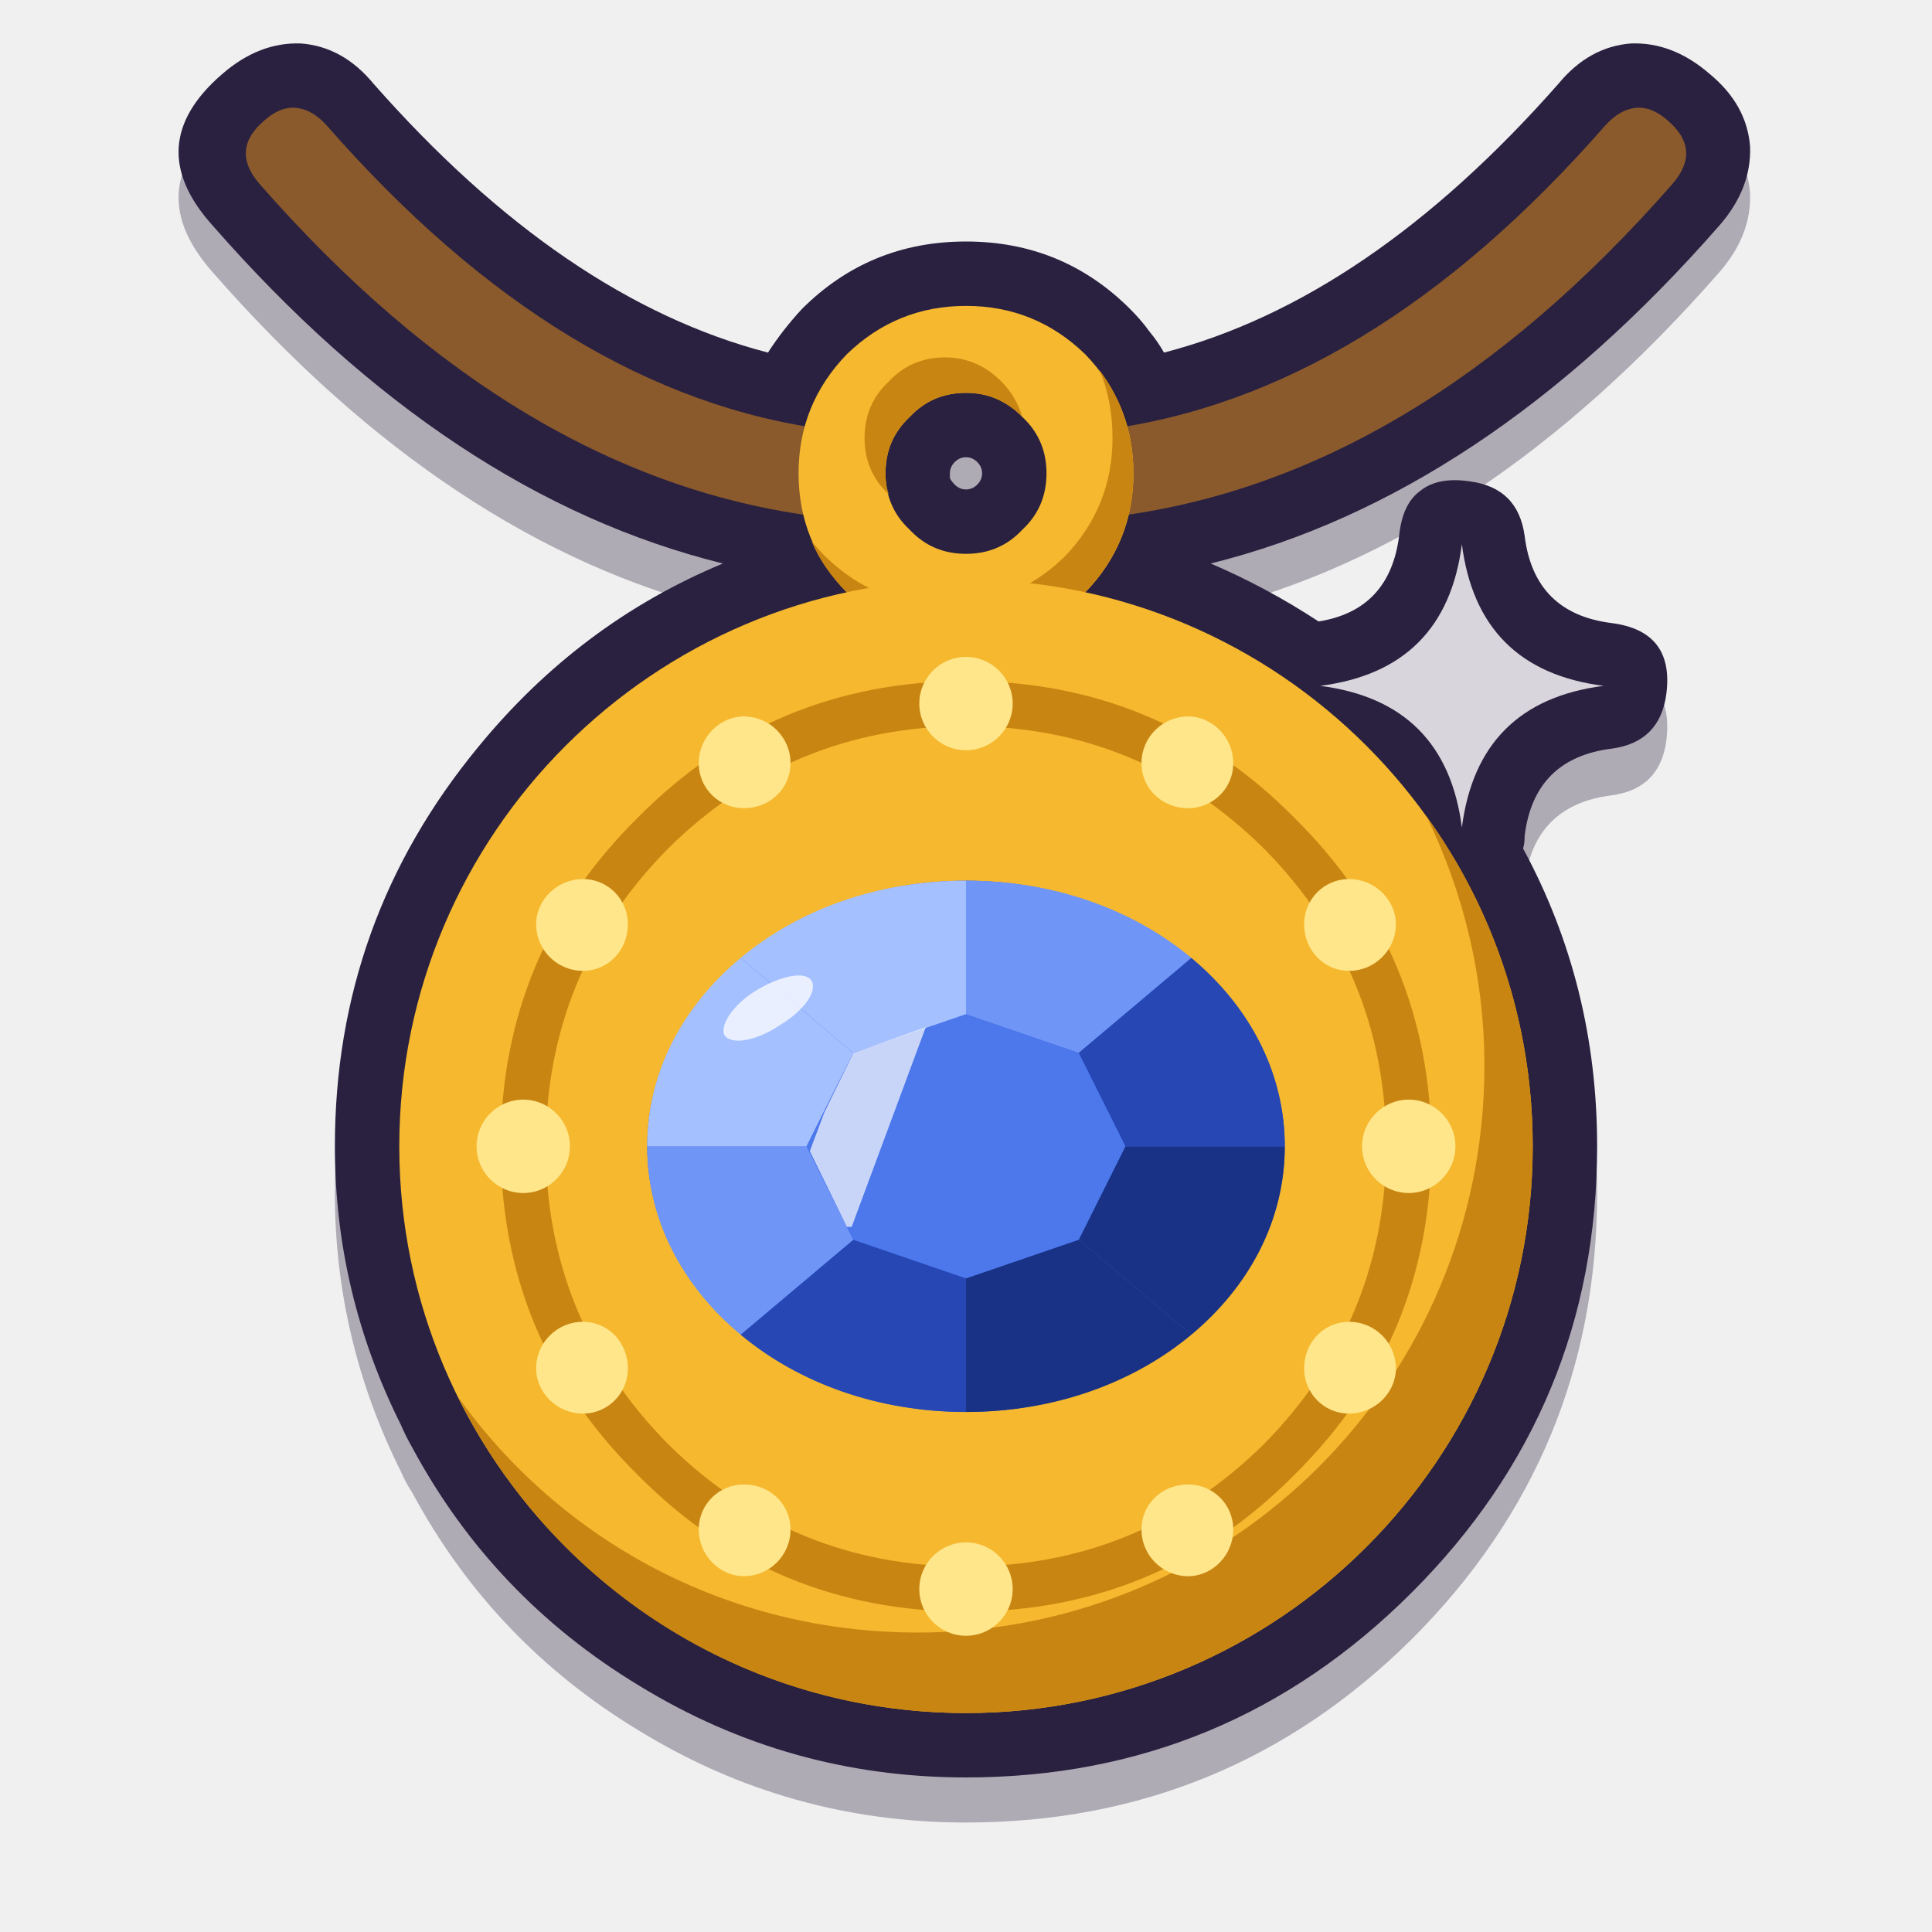
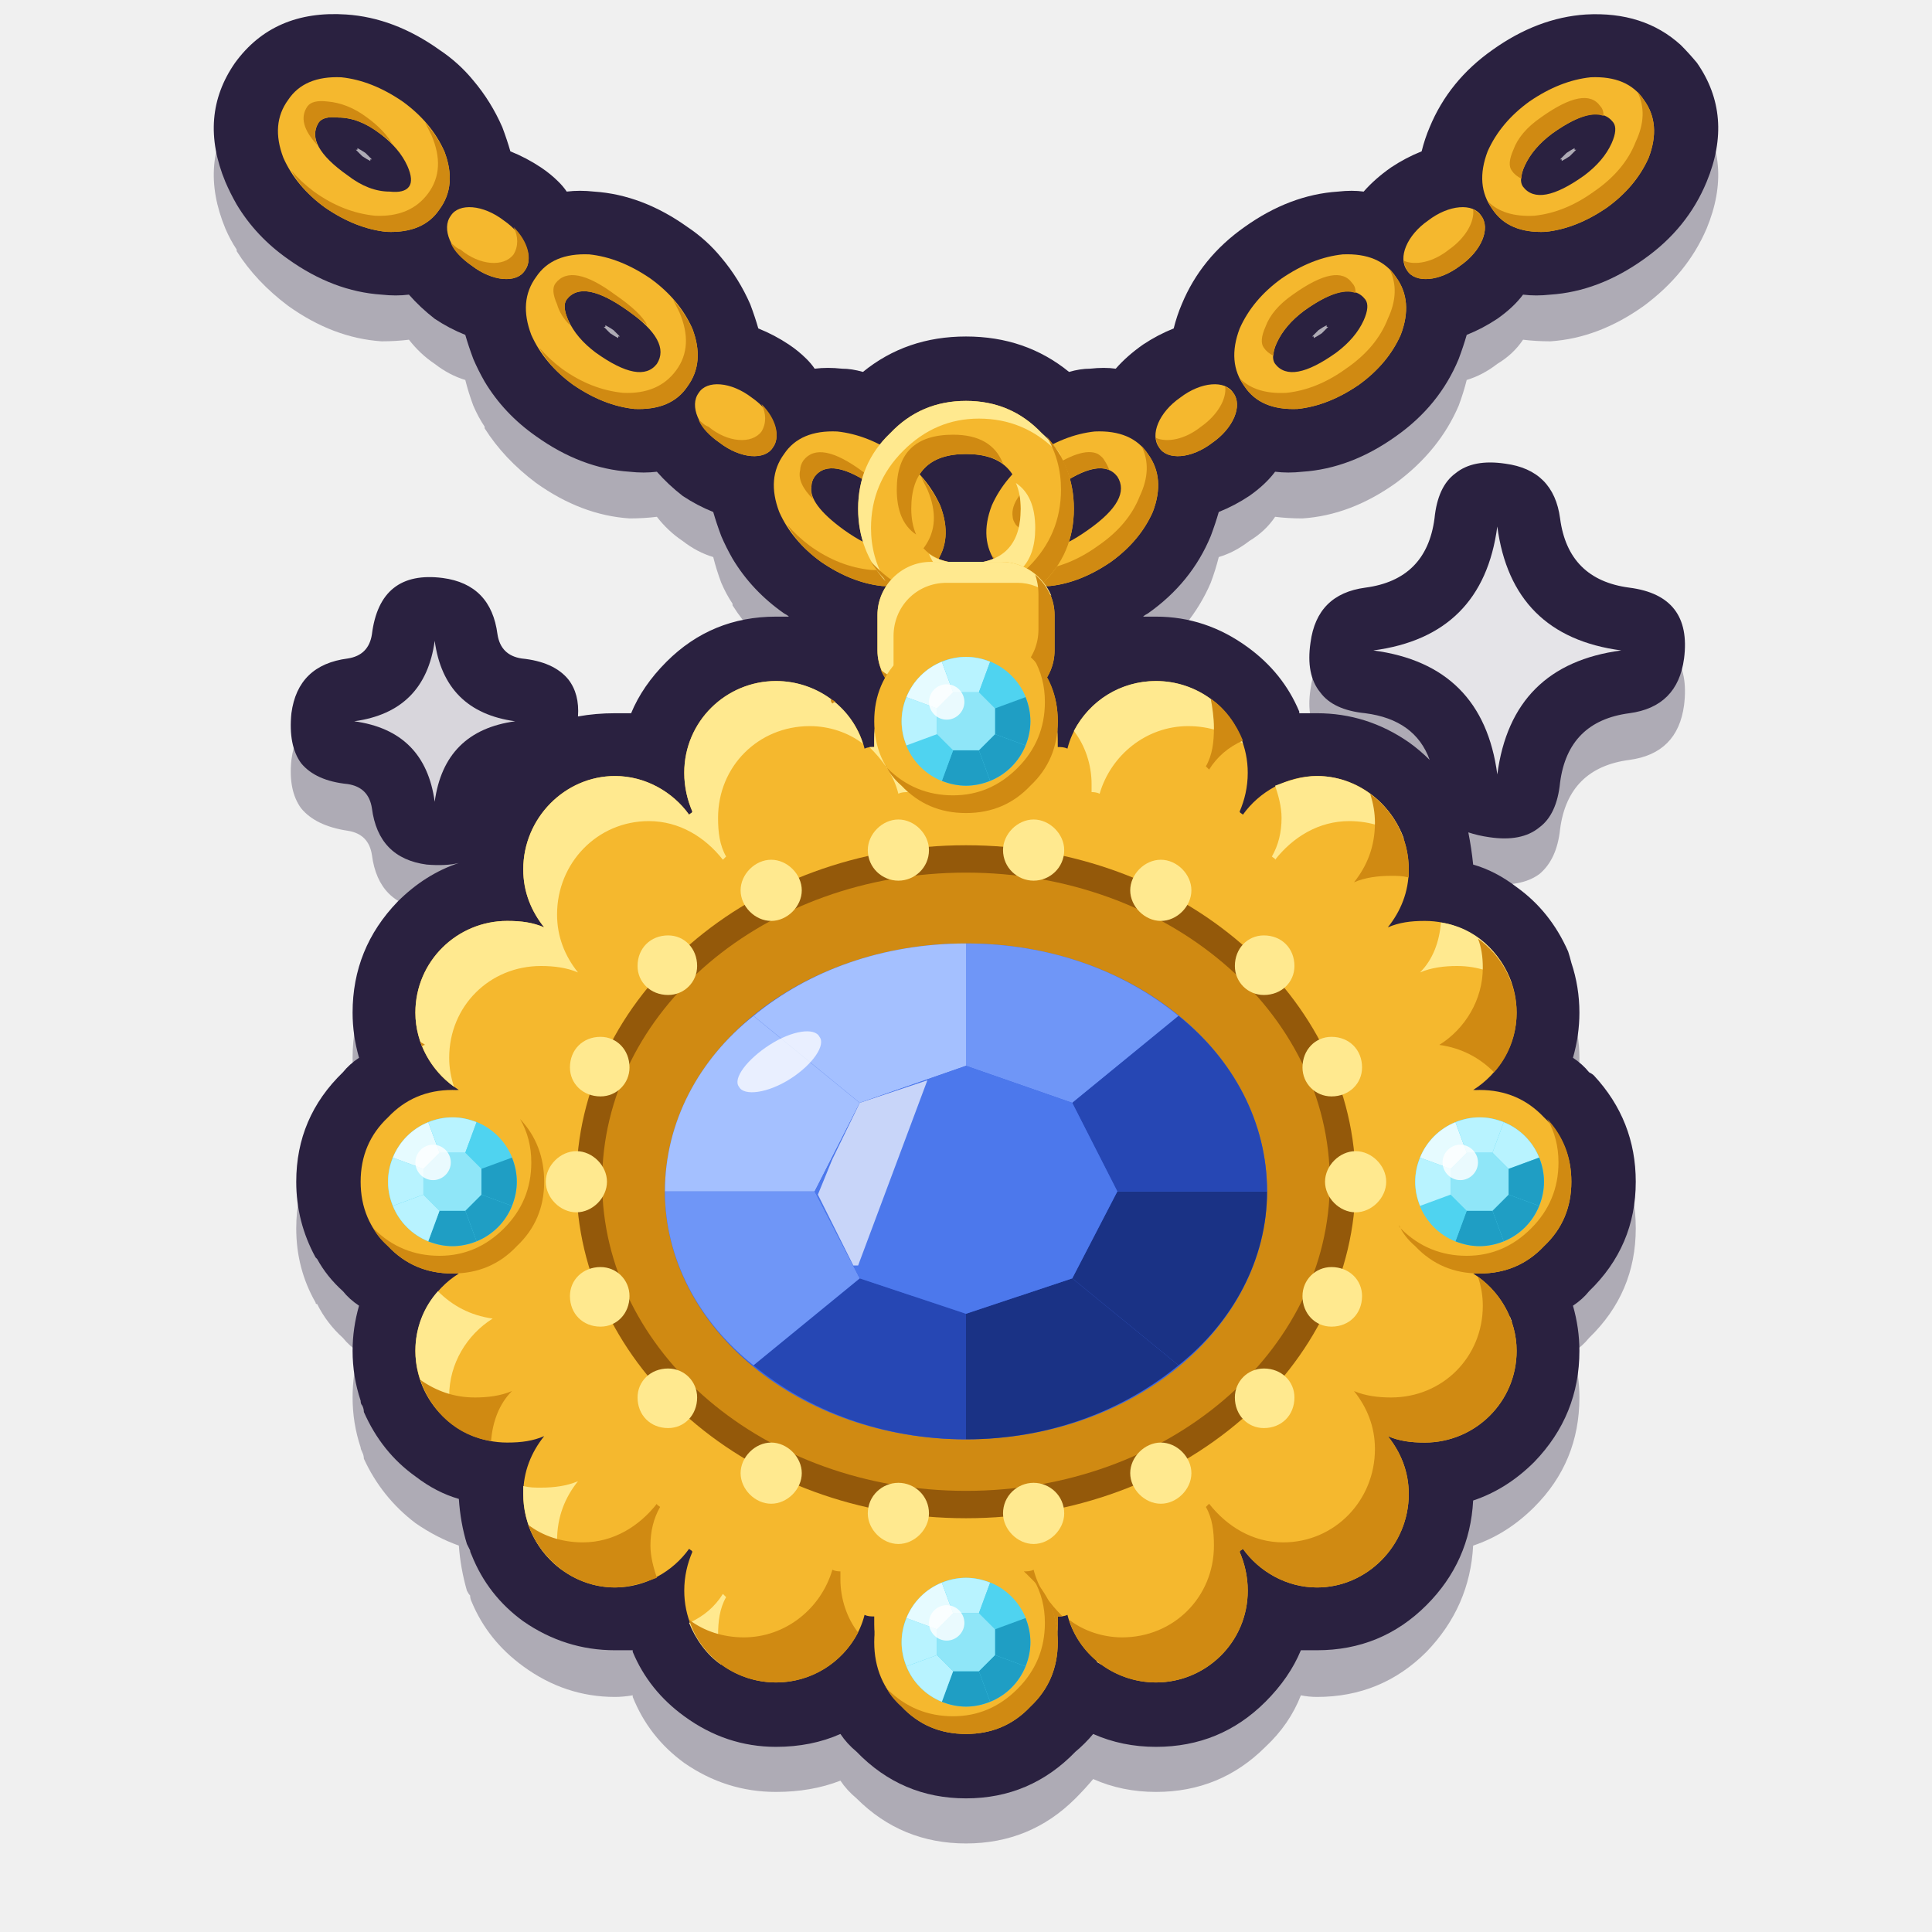
<svg xmlns="http://www.w3.org/2000/svg" viewBox="0 -930 1200 1200">
-   <path fill="#2a2140" fill-opacity="0.333" d="M232 -850Q350 -716 477 -682Q486 -697 498 -709Q540 -752 600 -752Q660 -752 702 -709Q709 -703 714 -696Q719 -689 723 -682Q850 -716 968 -850Q987 -872 1013 -874Q1039 -876 1062 -856Q1085 -836 1087 -810Q1088 -784 1068 -761Q921 -593 752 -551Q787 -537 819 -515Q863 -523 869 -568Q871 -588 882 -597Q893 -605 913 -603Q943 -599 947 -568Q953 -521 1001 -515Q1040 -510 1035 -470Q1031 -440 1001 -436Q953 -430 947 -382Q947 -378 946 -374Q992 -289 992 -189Q992 -27 877 88Q762 202 600 202Q490 202 397 145Q306 90 256 -3Q252 -9 249 -16Q208 -98 208 -189Q208 -329 297 -437Q360 -515 449 -551Q279 -593 132 -761Q87 -812 138 -856Q161 -876 187 -874Q213 -872 232 -850ZM610 -607Q610 -612 607 -614Q607 -614 607 -615Q604 -617 600 -617Q596 -617 593 -614Q590 -612 590 -607Q590 -606 590 -604Q591 -602 593 -600Q596 -598 600 -598Q604 -598 607 -600Q610 -603 610 -607Z" />
-   <path fill="#2a2140" d="M232 -878Q350 -744 477 -711Q486 -725 498 -738Q540 -780 600 -780Q660 -780 702 -738Q709 -731 714 -724Q719 -718 723 -711Q850 -744 968 -878Q987 -901 1013 -903Q1039 -904 1062 -884Q1085 -865 1087 -839Q1088 -813 1068 -790Q921 -622 752 -580Q787 -565 819 -544Q863 -551 869 -597Q871 -617 882 -625Q893 -634 913 -631Q943 -627 947 -597Q953 -549 1001 -543Q1040 -538 1035 -499Q1031 -469 1001 -465Q953 -459 947 -411Q947 -406 946 -403Q992 -318 992 -218Q992 -56 877 59Q762 174 600 174Q490 174 397 117Q306 62 256 -31Q252 -38 249 -45Q208 -127 208 -218Q208 -358 297 -466Q360 -543 449 -580Q279 -622 132 -790Q87 -840 138 -884Q161 -904 187 -903Q213 -901 232 -878ZM610 -636Q610 -640 607 -643Q607 -643 607 -643Q604 -646 600 -646Q596 -646 593 -643Q590 -640 590 -636Q590 -634 590 -633Q591 -631 593 -629Q596 -626 600 -626Q604 -626 607 -629Q610 -632 610 -636Z" />
-   <path fill="#8a5a2c" d="M203 -852Q350 -684 515 -663Q543 -660 539 -633Q538 -619 530 -613Q522 -607 509 -609Q322 -632 161 -816Q143 -837 164 -855Q174 -864 184 -863Q194 -862 203 -852ZM1039 -816Q878 -632 691 -609Q678 -607 670 -613Q662 -619 661 -633Q657 -660 685 -663Q850 -684 997 -852Q1006 -862 1016 -863Q1026 -864 1036 -855Q1057 -837 1039 -816Z" />
-   <path fill="#f5b82e" d="M704 -636Q704 -593 674 -562Q643 -532 600 -532Q557 -532 526 -562Q496 -593 496 -636Q496 -679 526 -710Q557 -740 600 -740Q643 -740 674 -710Q704 -679 704 -636ZM650 -636Q650 -657 635 -671Q621 -686 600 -686Q579 -686 565 -671Q550 -657 550 -636Q550 -615 565 -601Q579 -586 600 -586Q621 -586 635 -601Q650 -615 650 -636Z" />
-   <path fill="#c98512" d="M704 -636Q704 -593 674 -562Q643 -532 600 -532Q557 -532 526 -562Q511 -577 504 -594Q508 -589 513 -584Q544 -554 587 -554Q630 -554 661 -584Q691 -615 691 -658Q691 -681 683 -700Q704 -672 704 -636ZM635 -671Q620 -686 600 -686Q579 -686 565 -671Q550 -657 550 -636Q550 -629 552 -623Q552 -623 552 -623Q537 -637 537 -658Q537 -679 552 -693Q566 -708 587 -708Q607 -708 622 -693Q631 -684 635 -671Z" />
-   <path fill="#f5b82e" d="M952 -218C952 -24 794 134 600 134C406 134 248 -24 248 -218C248 -412 406 -570 600 -570C794 -570 952 -412 952 -218Z" />
-   <path fill="#c98512" d="M952 -218C952 -24 794 134 600 134C461 134 342 54 284 -63C348 27 452 84 570 84C765 84 922 -73 922 -268C922 -323 909 -376 886 -423C928 -365 952 -294 952 -218Z" />
-   <path fill="#c98512" d="M889 -218Q889 -98 804 -14Q720 71 600 71Q480 71 396 -14Q311 -98 311 -218Q311 -338 396 -422Q480 -507 600 -507Q720 -507 804 -422Q889 -338 889 -218ZM861 -218Q861 -326 785 -403Q708 -479 600 -479Q492 -479 415 -403Q339 -326 339 -218Q339 -110 415 -33Q492 43 600 43Q708 43 785 -33Q861 -110 861 -218Z" />
-   <path fill="#ffe68a" d="M904 -218C904 -202 891 -189 875 -189C859 -189 846 -202 846 -218C846 -234 859 -247 875 -247C891 -247 904 -234 904 -218Z" />
-   <path fill="#ffe68a" d="M867 -80C867 -65 854 -52 838 -52C822 -52 810 -65 810 -80C810 -96 822 -109 838 -109C854 -109 867 -96 867 -80Z" />
-   <path fill="#ffe68a" d="M766 20C766 36 753 49 738 49C722 49 709 36 709 20C709 4 722 -8 738 -8C753 -8 766 4 766 20Z" />
-   <path fill="#ffe68a" d="M629 57C629 73 616 86 600 86C584 86 571 73 571 57C571 41 584 28 600 28C616 28 629 41 629 57Z" />
-   <path fill="#ffe68a" d="M491 20C491 36 478 49 462 49C447 49 434 36 434 20C434 4 447 -8 462 -8C478 -8 491 4 491 20Z" />
-   <path fill="#ffe68a" d="M390 -80C390 -65 378 -52 362 -52C346 -52 333 -65 333 -80C333 -96 346 -109 362 -109C378 -109 390 -96 390 -80Z" />
-   <path fill="#ffe68a" d="M354 -218C354 -202 341 -189 325 -189C309 -189 296 -202 296 -218C296 -234 309 -247 325 -247C341 -247 354 -234 354 -218Z" />
-   <path fill="#ffe68a" d="M390 -356C390 -340 378 -327 362 -327C346 -327 333 -340 333 -356C333 -371 346 -384 362 -384C378 -384 390 -371 390 -356Z" />
-   <path fill="#ffe68a" d="M491 -456C491 -440 478 -428 462 -428C447 -428 434 -440 434 -456C434 -472 447 -485 462 -485C478 -485 491 -472 491 -456Z" />
-   <path fill="#ffe68a" d="M629 -493C629 -477 616 -464 600 -464C584 -464 571 -477 571 -493C571 -509 584 -522 600 -522C616 -522 629 -509 629 -493Z" />
-   <path fill="#ffe68a" d="M766 -456C766 -440 753 -428 738 -428C722 -428 709 -440 709 -456C709 -472 722 -485 738 -485C753 -485 766 -472 766 -456Z" />
-   <path fill="#ffe68a" d="M867 -356C867 -340 854 -327 838 -327C822 -327 810 -340 810 -356C810 -371 822 -384 838 -384C854 -384 867 -371 867 -356Z" />
-   <path fill="#3a66e0" d="M798 -218C798 -127 709 -53 600 -53C491 -53 402 -127 402 -218C402 -309 491 -383 600 -383C709 -383 798 -309 798 -218Z" />
-   <path fill="#1a3285" d="M798 -218C798 -172 776 -131 740 -101L670 -160L699 -218Z" />
-   <path fill="#1a3285" d="M670 -160 740 -101C704 -71 655 -53 600 -53V-136Z" />
-   <path fill="#2647b4" d="M600 -136V-53C545 -53 496 -71 460 -101L530 -160Z" />
-   <path fill="#6f96f7" d="M530 -160 460 -101C424 -131 402 -172 402 -218H501Z" />
-   <path fill="#a4c0ff" d="M501 -218H402C402 -264 424 -305 460 -335L530 -276Z" />
-   <path fill="#a4c0ff" d="M530 -276 460 -335C496 -365 545 -383 600 -383V-300Z" />
-   <path fill="#6f96f7" d="M600 -300V-383C655 -383 704 -365 740 -335L670 -276Z" />
-   <path fill="#2647b4" d="M798 -218H699L670 -276L740 -335C776 -305 798 -264 798 -218Z" />
-   <path fill="#4c78ec" d="M699 -218 670 -160 600 -136 530 -160 501 -218 530 -276 600 -300 670 -276Z" />
-   <path fill="#ffffff" fill-opacity="0.690" d="M503 -215 512 -239 530 -276 575 -292 529 -168H526L503 -215Z" />
-   <path fill="#ffffff" fill-opacity="0.753" d="M504 -321C508 -314 499 -302 484 -293C469 -283 454 -281 450 -287C447 -293 455 -306 470 -315C485 -324 500 -327 504 -321Z" />
-   <path fill="#ffffff" fill-opacity="0.816" d="M908 -592Q918 -514 996 -504Q918 -494 908 -416Q898 -494 820 -504Q898 -514 908 -592Z" />
+   <path fill="#2a2140" fill-opacity="0.333" d="M969 -579Q974 -541 1012 -537Q1051 -532 1046 -492Q1042 -462 1012 -458Q974 -453 969 -415Q967 -396 956 -387Q945 -379 925 -381Q918 -382 912 -385Q914 -375 915 -365Q929 -360 942 -351Q963 -335 974 -310Q975 -307 976 -303Q981 -288 981 -273Q981 -258 977 -245Q983 -241 987 -236Q989 -235 990 -233Q1016 -206 1016 -167Q1016 -127 987 -99Q983 -94 977 -90Q981 -76 981 -62Q981 -22 953 6Q936 23 915 30Q913 68 886 96Q858 124 818 124Q813 124 808 123Q801 141 786 155Q758 183 718 183Q697 183 679 175Q674 181 668 187Q640 215 600 215Q560 215 532 187Q526 182 522 176Q504 183 482 183Q451 183 425 165Q403 149 393 124Q393 124 393 123Q387 124 382 124Q351 124 325 105Q303 89 293 65Q292 63 292 61Q291 60 290 58Q286 44 285 30Q271 25 258 16Q237 0 226 -24Q226 -26 225 -28Q224 -30 224 -31Q219 -46 219 -62Q219 -77 223 -90Q217 -94 213 -99Q203 -108 197 -120Q196 -120 196 -121Q184 -142 184 -167Q184 -207 213 -236Q217 -241 223 -245Q219 -258 219 -273Q219 -313 247 -341Q264 -358 285 -365Q285 -365 285 -366Q277 -363 265 -365Q235 -368 231 -399Q229 -412 216 -414Q196 -417 187 -428Q179 -439 181 -458Q185 -489 216 -493Q229 -494 231 -508Q236 -547 275 -542Q305 -538 309 -508Q311 -494 324 -493Q344 -490 353 -479Q360 -470 359 -456Q370 -459 382 -459Q387 -459 392 -458Q399 -476 414 -490Q442 -518 482 -518Q486 -518 490 -518Q489 -519 487 -520Q467 -535 455 -554Q455 -554 455 -555Q451 -561 448 -568Q445 -576 443 -584Q433 -587 424 -594Q415 -600 408 -609Q400 -608 391 -608Q361 -610 333 -630Q313 -645 301 -664Q301 -664 301 -665Q297 -671 294 -678Q291 -686 289 -694Q279 -697 270 -704Q261 -710 254 -719Q246 -718 237 -718Q207 -720 179 -740Q159 -755 147 -774Q147 -774 147 -775Q143 -781 140 -788Q123 -829 146 -862Q170 -895 215 -892Q245 -890 273 -871Q285 -862 294 -852Q305 -839 312 -823Q315 -815 317 -807Q327 -804 336 -797Q342 -793 347 -788Q350 -785 352 -782Q360 -783 369 -782Q399 -780 427 -761Q439 -752 448 -742Q459 -729 466 -713Q469 -705 471 -697Q481 -694 490 -687Q496 -683 501 -678Q504 -675 506 -672Q514 -673 523 -672Q529 -672 536 -671Q563 -692 600 -692Q637 -692 664 -671Q671 -672 677 -672Q686 -673 693 -672Q700 -680 710 -687Q719 -694 729 -698Q731 -705 734 -713Q746 -741 773 -761Q801 -780 831 -782Q840 -783 847 -782Q854 -790 864 -797Q873 -804 883 -808Q885 -815 888 -823Q900 -851 927 -871Q955 -890 985 -892Q1021 -895 1044 -873Q1049 -868 1054 -862Q1077 -829 1060 -788Q1048 -760 1021 -740Q993 -720 963 -718Q954 -718 946 -719Q940 -710 930 -704Q921 -697 911 -694Q909 -686 906 -678Q894 -650 867 -630Q839 -610 809 -608Q800 -608 792 -609Q786 -600 776 -594Q767 -587 757 -584Q755 -576 752 -568Q740 -540 713 -520Q711 -519 710 -518Q714 -518 718 -518Q749 -518 775 -500Q797 -484 807 -459Q807 -459 807 -458Q813 -459 818 -459Q849 -459 875 -440Q882 -435 888 -429Q879 -454 848 -458Q828 -461 820 -472Q811 -483 814 -502Q818 -533 848 -537Q886 -541 891 -579Q893 -599 904 -608Q915 -616 935 -614Q965 -610 969 -579ZM222 -809Q221 -808 221 -808Q223 -806 225 -805Q228 -803 230 -802Q230 -802 230 -802Q231 -803 231 -803Q229 -805 227 -806Q224 -808 222 -809Q222 -809 222 -809ZM376 -699Q375 -698 375 -698Q377 -696 379 -695Q382 -693 384 -692Q384 -692 384 -692Q385 -693 385 -693Q383 -695 381 -696Q378 -698 376 -699Q376 -699 376 -699ZM978 -809Q978 -809 978 -809Q976 -808 973 -806Q971 -805 969 -803Q969 -803 970 -802Q970 -802 970 -802Q972 -803 975 -805Q977 -806 979 -808Q979 -808 978 -809ZM824 -699Q824 -699 824 -699Q822 -698 819 -696Q817 -695 815 -693Q815 -693 816 -692Q816 -692 816 -692Q818 -693 821 -695Q823 -696 825 -698Q825 -698 824 -699ZM730 -658 730 -658Q730 -658 730 -658Q730 -658 730 -658ZM884 -768 884 -768Q884 -768 884 -768Q884 -768 884 -768Z" />
+   <path fill="#2a2140" d="M969 -608Q974 -570 1012 -565Q1051 -560 1046 -521Q1042 -491 1012 -487Q974 -482 969 -444Q967 -424 956 -416Q945 -407 925 -410Q918 -411 912 -413Q914 -403 915 -393Q929 -389 942 -379Q963 -364 974 -339Q975 -336 976 -332Q981 -317 981 -301Q981 -287 977 -273Q983 -269 987 -264Q989 -263 990 -262Q1016 -234 1016 -196Q1016 -156 987 -128Q983 -123 977 -119Q981 -105 981 -91Q981 -51 953 -22Q936 -5 915 2Q913 40 886 67Q858 95 818 95Q813 95 808 95Q801 112 786 127Q758 155 718 155Q697 155 679 147Q674 153 668 158Q640 187 600 187Q560 187 532 158Q526 153 522 147Q504 155 482 155Q451 155 425 136Q403 120 393 96Q393 95 393 95Q387 95 382 95Q351 95 325 77Q303 61 293 36Q292 34 292 33Q291 31 290 29Q286 16 285 1Q271 -3 258 -13Q237 -28 226 -53Q226 -55 225 -57Q224 -58 224 -60Q219 -75 219 -91Q219 -105 223 -119Q217 -123 213 -128Q203 -137 197 -148Q196 -149 196 -149Q184 -171 184 -196Q184 -236 213 -264Q217 -269 223 -273Q219 -287 219 -301Q219 -341 247 -370Q264 -387 285 -394Q285 -394 285 -394Q277 -392 265 -393Q235 -397 231 -428Q229 -441 216 -443Q196 -445 187 -456Q179 -467 181 -487Q185 -517 216 -521Q229 -523 231 -536Q236 -576 275 -571Q305 -567 309 -536Q311 -523 324 -521Q344 -519 353 -508Q360 -499 359 -485Q370 -487 382 -487Q387 -487 392 -487Q399 -504 414 -519Q442 -547 482 -547Q486 -547 490 -547Q489 -548 487 -549Q467 -563 455 -583Q455 -583 455 -583Q451 -590 448 -597Q445 -605 443 -612Q433 -616 424 -622Q415 -629 408 -637Q400 -636 391 -637Q361 -639 333 -659Q313 -673 301 -693Q301 -693 301 -693Q297 -700 294 -707Q291 -715 289 -722Q279 -726 270 -732Q261 -739 254 -747Q246 -746 237 -747Q207 -749 179 -769Q159 -783 147 -803Q147 -803 147 -803Q143 -810 140 -817Q123 -858 146 -891Q170 -924 215 -921Q245 -919 273 -899Q285 -891 294 -880Q305 -867 312 -851Q315 -843 317 -836Q327 -832 336 -826Q342 -822 347 -817Q350 -814 352 -811Q360 -812 369 -811Q399 -809 427 -789Q439 -781 448 -770Q459 -757 466 -741Q469 -733 471 -726Q481 -722 490 -716Q496 -712 501 -707Q504 -704 506 -701Q514 -702 523 -701Q529 -701 536 -699Q563 -721 600 -721Q637 -721 664 -699Q671 -701 677 -701Q686 -702 693 -701Q700 -709 710 -716Q719 -722 729 -726Q731 -734 734 -741Q746 -770 773 -789Q801 -809 831 -811Q840 -812 847 -811Q854 -819 864 -826Q873 -832 883 -836Q885 -844 888 -851Q900 -880 927 -899Q955 -919 985 -921Q1021 -923 1044 -902Q1049 -897 1054 -891Q1077 -858 1060 -817Q1048 -788 1021 -769Q993 -749 963 -747Q954 -746 946 -747Q940 -739 930 -732Q921 -726 911 -722Q909 -715 906 -707Q894 -678 867 -659Q839 -639 809 -637Q800 -636 792 -637Q786 -629 776 -622Q767 -616 757 -612Q755 -605 752 -597Q740 -568 713 -549Q711 -548 710 -547Q714 -547 718 -547Q749 -547 775 -528Q797 -512 807 -488Q807 -487 807 -487Q813 -487 818 -487Q849 -487 875 -469Q882 -464 888 -458Q879 -483 848 -487Q828 -489 820 -500Q811 -511 814 -531Q818 -561 848 -565Q886 -570 891 -608Q893 -628 904 -636Q915 -645 935 -642Q965 -638 969 -608ZM222 -837Q221 -837 221 -837Q223 -835 225 -833Q228 -831 230 -830Q230 -830 230 -831Q231 -831 231 -831Q229 -833 227 -835Q224 -837 222 -838Q222 -838 222 -837ZM376 -727Q375 -727 375 -727Q377 -725 379 -723Q382 -721 384 -720Q384 -720 384 -721Q385 -721 385 -721Q383 -723 381 -725Q378 -727 376 -728Q376 -728 376 -727ZM978 -837Q978 -838 978 -838Q976 -837 973 -835Q971 -833 969 -831Q969 -831 970 -831Q970 -830 970 -830Q972 -831 975 -833Q977 -835 979 -837Q979 -837 978 -837ZM824 -727Q824 -728 824 -728Q822 -727 819 -725Q817 -723 815 -721Q815 -721 816 -721Q816 -720 816 -720Q818 -721 821 -723Q823 -725 825 -727Q825 -727 824 -727ZM730 -687 730 -687Q730 -687 730 -687Q730 -687 730 -687ZM884 -797 884 -797Q884 -797 884 -797Q884 -797 884 -797Z" />
+   <path fill="#f5b82e" d="M273 -800Q263 -785 240 -786Q221 -788 202 -801Q184 -814 176 -832Q168 -853 179 -868Q189 -883 212 -882Q231 -880 250 -867Q268 -854 276 -836Q284 -815 273 -800ZM254 -814Q257 -818 253 -827Q248 -838 236 -847Q223 -857 210 -857Q201 -858 198 -854Q189 -840 216 -821Q229 -811 242 -811Q251 -810 254 -814Z" />
+   <path fill="#d08a12" d="M273 -800Q263 -785 240 -786Q221 -788 202 -801Q188 -811 181 -824Q187 -817 195 -811Q213 -798 233 -796Q255 -795 266 -810Q277 -825 268 -846Q266 -850 264 -854Q271 -846 276 -836Q284 -815 273 -800ZM244 -840Q241 -844 236 -847Q223 -857 210 -857Q201 -858 198 -854Q194 -848 197 -840Q184 -854 191 -864Q194 -868 203 -867Q216 -866 228 -857Q239 -849 244 -840Z" />
+   <path fill="#f5b82e" d="M326 -762C321 -754 306 -755 293 -765C280 -774 274 -788 280 -796C285 -804 300 -803 313 -793C326 -784 332 -770 326 -762Z" />
+   <path fill="#d08a12" d="M326 -762C321 -754 306 -755 293 -765C287 -769 282 -774 280 -779C282 -778 283 -776 286 -775C298 -765 313 -764 319 -772C322 -777 322 -783 319 -789C328 -780 331 -769 326 -762Z" />
+   <path fill="#f5b82e" d="M427 -690Q417 -675 394 -676Q375 -678 356 -691Q338 -704 330 -722Q322 -743 333 -758Q343 -773 366 -772Q385 -770 404 -757Q422 -744 430 -726Q438 -705 427 -690ZM408 -704Q417 -718 390 -737Q362 -757 352 -744Q349 -740 353 -731Q358 -720 370 -711Q398 -691 408 -704Z" />
+   <path fill="#d08a12" d="M427 -690Q417 -675 394 -676Q375 -678 356 -691Q342 -701 335 -714Q341 -707 349 -701Q367 -688 387 -686Q409 -685 420 -700Q431 -715 422 -736Q420 -740 418 -744Q425 -736 430 -726Q438 -705 427 -690ZM402 -728Q397 -732 390 -737Q362 -757 352 -744Q349 -740 353 -731Q353 -730 354 -728Q348 -734 346 -741Q342 -750 345 -754Q355 -767 382 -747Q398 -736 402 -728Z" />
+   <path fill="#f5b82e" d="M480 -652C475 -644 460 -645 447 -655C434 -664 428 -678 434 -686C439 -694 454 -693 467 -683C480 -674 486 -660 480 -652Z" />
+   <path fill="#d08a12" d="M480 -652C475 -644 460 -645 447 -655C441 -659 436 -664 434 -669C436 -668 437 -666 440 -665C452 -655 467 -654 473 -662C476 -667 476 -673 473 -679C482 -670 485 -659 480 -652Z" />
+   <path fill="#f5b82e" d="M581 -580Q571 -565 548 -566Q529 -568 510 -581Q492 -594 484 -612Q476 -633 487 -648Q497 -663 520 -662Q539 -660 558 -647Q576 -634 584 -616Q592 -595 581 -580ZM562 -594Q564 -597 564 -600Q566 -611 544 -627Q516 -647 506 -634Q504 -631 504 -628Q502 -617 524 -601Q552 -581 562 -594Z" />
+   <path fill="#d08a12" d="M581 -580Q571 -565 548 -566Q529 -568 510 -581Q496 -591 489 -604Q495 -597 503 -591Q521 -578 541 -576Q563 -575 574 -590Q585 -605 576 -626Q574 -630 572 -634Q579 -626 584 -616Q592 -595 581 -580ZM556 -618Q551 -622 544 -627Q516 -647 506 -634Q504 -631 504 -628Q503 -625 505 -620Q495 -630 497 -638Q497 -641 499 -644Q509 -657 536 -637Q552 -626 556 -618Z" />
+   <path fill="#f5b82e" d="M927 -800Q916 -815 924 -836Q932 -854 950 -867Q969 -880 988 -882Q1011 -883 1021 -868Q1032 -853 1024 -832Q1016 -814 998 -801Q979 -788 960 -786Q937 -785 927 -800ZM946 -814Q956 -801 984 -821Q996 -830 1001 -841Q1005 -850 1002 -854Q992 -867 964 -847Q952 -838 947 -827Q943 -818 946 -814Z" />
+   <path fill="#d08a12" d="M927 -800Q925 -803 924 -805Q934 -795 953 -796Q972 -798 990 -811Q1009 -824 1016 -842Q1024 -859 1017 -873Q1019 -871 1021 -868Q1032 -853 1024 -832Q1016 -814 998 -801Q979 -788 960 -786Q937 -785 927 -800ZM939 -824Q936 -828 940 -837Q944 -848 957 -857Q985 -877 994 -864Q996 -862 996 -858Q985 -862 964 -847Q952 -838 947 -827Q945 -823 945 -819Q941 -821 939 -824Z" />
+   <path fill="#f5b82e" d="M874 -762C868 -770 874 -784 887 -793C900 -803 915 -804 920 -796C926 -788 920 -774 907 -765C894 -755 879 -754 874 -762Z" />
+   <path fill="#d08a12" d="M874 -762C873 -764 872 -766 872 -768C879 -765 890 -767 900 -775C910 -782 916 -792 915 -800C917 -799 919 -797 920 -796C926 -788 920 -774 907 -765C894 -755 879 -754 874 -762Z" />
+   <path fill="#f5b82e" d="M773 -690Q762 -705 770 -726Q778 -744 796 -757Q815 -770 834 -772Q857 -773 867 -758Q878 -743 870 -722Q862 -704 844 -691Q825 -678 806 -676Q783 -675 773 -690ZM792 -704Q802 -691 830 -711Q842 -720 847 -731Q851 -740 848 -744Q838 -757 810 -737Q798 -728 793 -717Q789 -708 792 -704Z" />
+   <path fill="#d08a12" d="M773 -690Q771 -693 770 -695Q780 -685 799 -686Q818 -688 836 -701Q855 -714 862 -732Q870 -749 863 -763Q865 -761 867 -758Q878 -743 870 -722Q862 -704 844 -691Q825 -678 806 -676Q783 -675 773 -690ZM785 -714Q782 -718 786 -727Q790 -738 803 -747Q831 -767 840 -754Q842 -752 842 -748Q831 -752 810 -737Q798 -728 793 -717Q791 -713 791 -709Q787 -711 785 -714Z" />
+   <path fill="#f5b82e" d="M720 -652C714 -660 720 -674 733 -683C746 -693 761 -694 766 -686C772 -678 766 -664 753 -655C740 -645 725 -644 720 -652Z" />
+   <path fill="#d08a12" d="M720 -652C719 -654 718 -656 718 -658C725 -655 736 -657 746 -665C756 -672 762 -682 761 -690C763 -689 765 -687 766 -686C772 -678 766 -664 753 -655C740 -645 725 -644 720 -652Z" />
+   <path fill="#f5b82e" d="M619 -580Q608 -595 616 -616Q624 -634 642 -647Q661 -660 680 -662Q703 -663 713 -648Q724 -633 716 -612Q708 -594 690 -581Q671 -568 652 -566Q629 -565 619 -580ZM638 -594Q648 -581 676 -601Q703 -620 694 -634Q684 -647 656 -627Q629 -608 638 -594Z" />
+   <path fill="#d08a12" d="M619 -580Q617 -583 616 -585Q626 -575 645 -576Q664 -578 682 -591Q701 -604 708 -622Q716 -639 709 -653Q711 -651 713 -648Q724 -633 716 -612Q708 -594 690 -581Q671 -568 652 -566Q629 -565 619 -580ZM631 -604Q629 -607 629 -609Q627 -621 649 -637Q672 -653 682 -648Q685 -646 686 -644Q688 -641 689 -638Q689 -638 689 -638Q678 -643 656 -627Q634 -612 636 -600Q636 -600 635 -600Q633 -602 631 -604Z" />
+   <path fill="#f5b82e" d="M667 -614Q667 -586 647 -567Q628 -547 600 -547Q572 -547 553 -567Q533 -586 533 -614Q533 -642 553 -661Q572 -681 600 -681Q628 -681 647 -661Q667 -642 667 -614ZM634 -614Q634 -648 600 -648Q566 -648 566 -614Q566 -580 600 -580Q634 -580 634 -614Z" />
+   <path fill="#ffe98f" d="M659 -647Q657 -649 656 -650Q636 -670 608 -670Q581 -670 561 -650Q541 -630 541 -602Q541 -584 550 -569Q533 -588 533 -614Q533 -642 553 -661Q572 -681 600 -681Q628 -681 647 -661Q654 -655 659 -647ZM634 -614Q634 -623 631 -630Q643 -622 643 -602Q643 -568 608 -568Q584 -568 577 -586Q585 -580 600 -580Q634 -580 634 -614Z" />
+   <path fill="#d08a12" d="M667 -614Q667 -586 647 -567Q628 -547 600 -547Q572 -547 553 -567Q546 -573 541 -581Q543 -579 544 -578Q564 -558 592 -558Q619 -558 639 -578Q659 -598 659 -626Q659 -644 650 -659Q667 -640 667 -614ZM623 -642Q615 -648 600 -648Q566 -648 566 -614Q566 -605 569 -598Q557 -606 557 -626Q557 -660 592 -660Q616 -660 623 -642Z" />
+   <path fill="#f5b82e" d="M578 -581H622C640 -581 655 -566 655 -548V-526C655 -508 640 -493 622 -493H578C560 -493 545 -508 545 -526V-548C545 -566 560 -581 578 -581Z" />
+   <path fill="#ffe98f" d="M578 -581H622C636 -581 648 -572 653 -560C647 -565 640 -568 632 -568H588C569 -568 555 -553 555 -535V-513C555 -508 556 -504 557 -501C550 -507 545 -516 545 -526V-548C545 -566 560 -581 578 -581Z" />
+   <path fill="#d08a12" d="M547 -514C553 -509 560 -506 568 -506H612C631 -506 645 -521 645 -539V-561C645 -566 644 -570 643 -573C650 -567 655 -558 655 -548V-526C655 -508 640 -493 622 -493H578C564 -493 552 -502 547 -514Z" />
+   <path fill="#f5b82e" d="M965 -196C965 -167 943 -143 915 -139C931 -129 942 -111 942 -91C942 -59 916 -34 885 -34C876 -34 869 -35 862 -38C870 -28 875 -16 875 -2C875 30 849 56 818 56C799 56 782 46 772 32C771 33 770 33 770 34C773 41 775 49 775 58C775 90 749 115 718 115C692 115 669 97 663 73C661 74 659 74 657 74C657 76 657 77 657 79C657 111 632 136 600 136C568 136 543 111 543 79C543 77 543 76 543 74C541 74 539 74 537 73C531 97 508 115 482 115C451 115 425 90 425 58C425 49 427 41 430 34C430 33 429 33 428 32C418 46 401 56 382 56C351 56 325 30 325 -2C325 -16 330 -28 338 -38C331 -35 324 -34 315 -34C284 -34 258 -59 258 -91C258 -111 269 -129 285 -139C257 -143 235 -167 235 -196C235 -225 257 -249 285 -253C269 -263 258 -281 258 -301C258 -333 284 -358 315 -358C324 -358 331 -357 338 -354C330 -364 325 -376 325 -390C325 -422 351 -448 382 -448C401 -448 418 -438 428 -424C429 -425 430 -425 430 -426C427 -433 425 -441 425 -450C425 -482 451 -507 482 -507C508 -507 531 -489 537 -465C539 -466 541 -466 543 -466C543 -468 543 -469 543 -471C543 -503 568 -528 600 -528C632 -528 657 -503 657 -471C657 -469 657 -468 657 -466C659 -466 661 -466 663 -465C669 -489 692 -507 718 -507C749 -507 775 -482 775 -450C775 -441 773 -433 770 -426C770 -425 771 -425 772 -424C782 -438 799 -448 818 -448C849 -448 875 -422 875 -390C875 -376 870 -364 862 -354C869 -357 876 -358 885 -358C916 -358 942 -333 942 -301C942 -281 931 -263 915 -253C943 -249 965 -225 965 -196Z" />
+   <path fill="#ffe98f" d="M282 -255C268 -265 258 -282 258 -301C258 -333 284 -358 315 -358C324 -358 331 -357 338 -354C330 -364 325 -376 325 -390C325 -422 351 -448 382 -448C401 -448 418 -438 428 -424C429 -425 430 -425 430 -426C427 -433 425 -441 425 -450C425 -482 451 -507 482 -507C507 -507 529 -491 536 -468C527 -475 515 -479 503 -479C471 -479 446 -454 446 -422C446 -413 447 -405 451 -398C450 -397 450 -397 449 -396C438 -410 422 -420 403 -420C371 -420 346 -394 346 -362C346 -348 351 -336 359 -326C352 -329 344 -330 336 -330C304 -330 279 -305 279 -273C279 -267 280 -261 282 -255ZM540 -466C541 -466 542 -466 543 -466C543 -468 543 -469 543 -471C543 -503 568 -528 600 -528C625 -528 647 -512 654 -489C645 -496 633 -500 621 -500C589 -500 563 -475 563 -443C563 -441 563 -440 564 -438C562 -438 560 -438 558 -437C555 -449 548 -458 540 -466ZM667 -476C677 -495 696 -507 718 -507C743 -507 765 -491 772 -468C763 -475 751 -479 738 -479C712 -479 690 -461 683 -437C681 -438 679 -438 678 -438C678 -440 678 -441 678 -443C678 -455 674 -467 667 -476ZM258 -150C244 -160 235 -177 235 -196C235 -224 256 -248 283 -252C287 -241 295 -231 306 -225C277 -221 255 -197 255 -168C255 -162 256 -155 258 -150ZM792 -442C800 -445 809 -448 818 -448C843 -448 864 -431 872 -409C863 -416 851 -420 838 -420C819 -420 803 -410 792 -396C792 -397 791 -397 790 -398C794 -405 796 -413 796 -422C796 -429 794 -436 792 -442ZM282 -45C268 -55 258 -72 258 -91C258 -105 263 -118 272 -128C281 -119 292 -113 306 -111C290 -101 279 -83 279 -63C279 -56 280 -50 282 -45ZM895 -357C916 -354 932 -339 939 -319C929 -326 918 -330 905 -330C897 -330 889 -329 882 -326C890 -334 894 -345 895 -357ZM349 45C334 34 325 17 325 -2C325 -3 325 -5 325 -7C329 -6 332 -6 336 -6C344 -6 352 -7 359 -10C351 0 346 12 346 27C346 33 347 39 349 45ZM448 104C439 98 432 88 428 78C437 74 444 68 449 60C450 61 450 61 451 62C447 69 446 77 446 86C446 92 447 99 448 104ZM949 -236C955 -230 959 -223 962 -214C955 -220 945 -224 936 -225C940 -228 945 -232 949 -236ZM566 125C561 122 557 117 554 112C555 109 557 105 558 101C560 102 562 102 564 102C563 104 563 105 563 107C563 113 564 120 566 125ZM684 104C683 103 682 103 681 102C682 102 683 101 683 101C684 102 684 103 684 104ZM938 -112C938 -111 939 -110 939 -109C938 -110 937 -110 936 -111C936 -111 937 -111 938 -112Z" />
+   <path fill="#d08a12" d="M918 -137C932 -127 942 -110 942 -91C942 -59 916 -34 885 -34C876 -34 869 -35 862 -38C870 -28 875 -16 875 -2C875 30 849 56 818 56C799 56 782 46 772 32C771 33 770 33 770 34C773 41 775 49 775 58C775 90 749 115 718 115C693 115 671 99 664 76C673 83 685 87 697 87C729 87 754 62 754 30C754 21 753 13 749 6C750 5 750 5 751 4C762 18 778 28 797 28C829 28 854 2 854 -30C854 -44 849 -56 841 -66C848 -63 856 -62 864 -62C896 -62 921 -87 921 -119C921 -125 920 -131 918 -137ZM660 74C659 74 658 74 657 74C657 76 657 77 657 79C657 111 632 136 600 136C575 136 553 120 546 97C555 104 567 108 579 108C611 108 637 83 637 51C637 49 637 48 636 46C638 46 640 46 642 45C645 57 652 66 660 74ZM533 84C523 103 504 115 482 115C457 115 435 99 428 76C437 83 449 87 462 87C488 87 510 69 517 45C519 46 521 46 522 46C522 48 522 49 522 51C522 63 526 75 533 84ZM965 -196C965 -168 944 -144 917 -140C913 -151 905 -161 894 -167C923 -171 945 -195 945 -224C945 -230 944 -237 942 -242C956 -232 965 -215 965 -196ZM408 50C400 53 391 56 382 56C357 56 336 39 328 17C337 24 349 28 362 28C381 28 397 18 408 4C408 5 409 5 410 6C406 13 404 21 404 30C404 37 406 44 408 50ZM928 -264C919 -273 908 -279 894 -281C910 -291 921 -309 921 -329C921 -336 920 -342 918 -347C932 -337 942 -320 942 -301C942 -287 937 -274 928 -264ZM305 -35C284 -38 268 -53 261 -73C271 -66 282 -62 295 -62C303 -62 311 -63 318 -66C310 -58 306 -47 305 -35ZM875 -385C871 -386 868 -386 864 -386C856 -386 848 -385 841 -382C849 -392 854 -404 854 -419C854 -425 853 -431 851 -437C866 -426 875 -409 875 -390C875 -389 875 -387 875 -385ZM772 -470C763 -466 756 -460 751 -452C750 -453 750 -453 749 -454C753 -461 754 -469 754 -478C754 -484 753 -491 752 -496C761 -490 768 -480 772 -470ZM251 -156C245 -162 241 -169 238 -178C245 -172 255 -168 264 -167C260 -164 255 -160 251 -156ZM646 -504C645 -501 643 -497 642 -493C640 -494 638 -494 636 -494C637 -496 637 -497 637 -499C637 -505 636 -512 634 -517C639 -514 643 -509 646 -504ZM519 -494C518 -494 517 -493 517 -493C516 -494 516 -495 516 -496C517 -495 518 -495 519 -494ZM261 -283C262 -282 263 -282 264 -281C264 -281 263 -281 262 -280C262 -281 261 -282 261 -283Z" />
+   <path fill="#94590a" d="M842 -196C842 -81 734 13 600 13C466 13 358 -81 358 -196C358 -311 466 -405 600 -405C734 -405 842 -311 842 -196Z" />
+   <path fill="#d08a12" d="M826 -196C826 -90 725 -4 600 -4C475 -4 374 -90 374 -196C374 -302 475 -388 600 -388C725 -388 826 -302 826 -196Z" />
+   <path fill="#ffe98f" d="M861 -196C861 -186 852 -177 842 -177C832 -177 823 -186 823 -196C823 -206 832 -215 842 -215C852 -215 861 -206 861 -196Z" />
+   <path fill="#ffe98f" d="M846 -125C846 -114 838 -106 827 -106C817 -106 809 -114 809 -125C809 -135 817 -143 827 -143C838 -143 846 -135 846 -125Z" />
+   <path fill="#ffe98f" d="M804 -62C804 -51 796 -43 785 -43C775 -43 767 -51 767 -62C767 -72 775 -80 785 -80C796 -80 804 -72 804 -62Z" />
+   <path fill="#ffe98f" d="M740 -15C740 -5 731 4 721 4C711 4 702 -5 702 -15C702 -25 711 -34 721 -34C731 -34 740 -25 740 -15Z" />
+   <path fill="#ffe98f" d="M661 10C661 20 652 29 642 29C632 29 623 20 623 10C623 -1 632 -9 642 -9C652 -9 661 -1 661 10Z" />
+   <path fill="#ffe98f" d="M577 10C577 20 568 29 558 29C548 29 539 20 539 10C539 -1 548 -9 558 -9C568 -9 577 -1 577 10Z" />
+   <path fill="#ffe98f" d="M498 -15C498 -5 489 4 479 4C469 4 460 -5 460 -15C460 -25 469 -34 479 -34C489 -34 498 -25 498 -15Z" />
+   <path fill="#ffe98f" d="M433 -62C433 -51 425 -43 415 -43C404 -43 396 -51 396 -62C396 -72 404 -80 415 -80C425 -80 433 -72 433 -62Z" />
+   <path fill="#ffe98f" d="M391 -125C391 -114 383 -106 373 -106C362 -106 354 -114 354 -125C354 -135 362 -143 373 -143C383 -143 391 -135 391 -125Z" />
+   <path fill="#ffe98f" d="M377 -196C377 -186 368 -177 358 -177C348 -177 339 -186 339 -196C339 -206 348 -215 358 -215C368 -215 377 -206 377 -196Z" />
+   <path fill="#ffe98f" d="M391 -267C391 -257 383 -249 373 -249C362 -249 354 -257 354 -267C354 -278 362 -286 373 -286C383 -286 391 -278 391 -267Z" />
+   <path fill="#ffe98f" d="M433 -330C433 -320 425 -312 415 -312C404 -312 396 -320 396 -330C396 -341 404 -349 415 -349C425 -349 433 -341 433 -330Z" />
+   <path fill="#ffe98f" d="M498 -377C498 -367 489 -358 479 -358C469 -358 460 -367 460 -377C460 -387 469 -396 479 -396C489 -396 498 -387 498 -377Z" />
+   <path fill="#ffe98f" d="M577 -402C577 -391 568 -383 558 -383C548 -383 539 -391 539 -402C539 -412 548 -421 558 -421C568 -421 577 -412 577 -402Z" />
+   <path fill="#ffe98f" d="M661 -402C661 -391 652 -383 642 -383C632 -383 623 -391 623 -402C623 -412 632 -421 642 -421C652 -421 661 -412 661 -402Z" />
+   <path fill="#ffe98f" d="M740 -377C740 -367 731 -358 721 -358C711 -358 702 -367 702 -377C702 -387 711 -396 721 -396C731 -396 740 -387 740 -377Z" />
+   <path fill="#ffe98f" d="M804 -330C804 -320 796 -312 785 -312C775 -312 767 -320 767 -330C767 -341 775 -349 785 -349C796 -349 804 -341 804 -330Z" />
+   <path fill="#ffe98f" d="M846 -267C846 -257 838 -249 827 -249C817 -249 809 -257 809 -267C809 -278 817 -286 827 -286C838 -286 846 -278 846 -267Z" />
+   <path fill="#3a66e0" d="M787 -190C787 -105 703 -36 600 -36C497 -36 413 -105 413 -190C413 -276 497 -344 600 -344C703 -344 787 -276 787 -190Z" />
+   <path fill="#1a3285" d="M787 -190C787 -148 766 -109 732 -82L666 -136L694 -190Z" />
+   <path fill="#1a3285" d="M666 -136 732 -82C698 -54 652 -36 600 -36V-114Z" />
+   <path fill="#2647b4" d="M600 -114V-36C548 -36 502 -54 468 -82L534 -136Z" />
+   <path fill="#6f96f7" d="M534 -136 468 -82C434 -109 413 -148 413 -190H506Z" />
+   <path fill="#a4c0ff" d="M506 -190H413C413 -233 434 -272 468 -299L534 -245Z" />
+   <path fill="#a4c0ff" d="M534 -245 468 -299C502 -327 548 -344 600 -344V-268Z" />
+   <path fill="#6f96f7" d="M600 -268V-344C652 -344 698 -327 732 -299L666 -245Z" />
+   <path fill="#2647b4" d="M787 -190H694L666 -245L732 -299C766 -272 787 -233 787 -190Z" />
+   <path fill="#4c78ec" d="M694 -190 666 -136 600 -114 534 -136 506 -190 534 -245 600 -268 666 -245Z" />
+   <path fill="#ffffff" fill-opacity="0.690" d="M508 -188 517 -210 534 -245 576 -259 533 -144H530L508 -188Z" />
+   <path fill="#ffffff" fill-opacity="0.753" d="M509 -286C513 -281 505 -269 491 -260C477 -251 462 -249 459 -255C455 -260 464 -272 478 -281C492 -290 506 -292 509 -286Z" />
+   <path fill="#f5b82e" d="M338 -196Q338 -172 321 -156Q305 -139 281 -139Q257 -139 241 -156Q224 -172 224 -196Q224 -220 241 -236Q257 -253 281 -253Q305 -253 321 -236Q338 -220 338 -196Z" />
+   <path fill="#d08a12" d="M338 -196Q338 -172 321 -156Q305 -139 281 -139Q257 -139 241 -156Q234 -162 231 -169Q231 -168 232 -167Q249 -150 273 -150Q296 -150 313 -167Q330 -184 330 -208Q330 -223 323 -235Q338 -219 338 -196Z" />
+   <path fill="#4fd3f0" d="M321 -196C321 -174 303 -156 281 -156C259 -156 241 -174 241 -196C241 -218 259 -236 281 -236C303 -236 321 -218 321 -196Z" />
+   <path fill="#1f9ec4" d="M299 -188 318 -181C314 -171 306 -163 296 -159L289 -178Z" />
+   <path fill="#1f9ec4" d="M289 -178 296 -159C291 -157 286 -156 281 -156C276 -156 271 -157 266 -159L273 -178Z" />
+   <path fill="#b8f3ff" d="M273 -178 266 -159C256 -163 248 -171 244 -181L263 -188Z" />
+   <path fill="#b8f3ff" d="M263 -188 244 -181C242 -186 241 -191 241 -196C241 -201 242 -206 244 -211L263 -204Z" />
+   <path fill="#e6fbff" d="M263 -204 244 -211C248 -221 256 -229 266 -233L273 -214Z" />
+   <path fill="#b8f3ff" d="M273 -214 266 -233C271 -235 276 -236 281 -236C286 -236 291 -235 296 -233L289 -214Z" />
+   <path fill="#4fd3f0" d="M289 -214 296 -233C306 -229 314 -221 318 -211L299 -204Z" />
+   <path fill="#1f9ec4" d="M321 -196C321 -191 320 -186 318 -181L299 -188V-204L318 -211C320 -206 321 -201 321 -196Z" />
+   <path fill="#8fe6f8" d="M299 -188 289 -178H273L263 -188V-204L273 -214H289L299 -204Z" />
+   <path fill="#ffffff" fill-opacity="0.816" d="M280 -208C280 -202 275 -197 269 -197C263 -197 258 -202 258 -208C258 -214 263 -219 269 -219C275 -219 280 -214 280 -208Z" />
+   <path fill="#f5b82e" d="M976 -196Q976 -172 959 -156Q943 -139 919 -139Q895 -139 879 -156Q862 -172 862 -196Q862 -220 879 -236Q895 -253 919 -253Q943 -253 959 -236Q976 -220 976 -196Z" />
+   <path fill="#d08a12" d="M976 -196Q976 -172 959 -156Q943 -139 919 -139Q895 -139 879 -156Q872 -162 869 -169Q869 -168 870 -167Q887 -150 911 -150Q934 -150 951 -167Q968 -184 968 -208Q968 -223 961 -235Q976 -219 976 -196Z" />
+   <path fill="#4fd3f0" d="M959 -196C959 -174 941 -156 919 -156C897 -156 879 -174 879 -196C879 -218 897 -236 919 -236C941 -236 959 -218 959 -196Z" />
+   <path fill="#1f9ec4" d="M937 -188 956 -181C952 -171 944 -163 934 -159L927 -178Z" />
+   <path fill="#1f9ec4" d="M927 -178 934 -159C929 -157 924 -156 919 -156C914 -156 909 -157 904 -159L911 -178Z" />
+   <path fill="#4fd3f0" d="M911 -178 904 -159C894 -163 886 -171 882 -181L901 -188Z" />
+   <path fill="#b8f3ff" d="M901 -188 882 -181C880 -186 879 -191 879 -196C879 -201 880 -206 882 -211L901 -204Z" />
+   <path fill="#e6fbff" d="M901 -204 882 -211C886 -221 894 -229 904 -233L911 -214Z" />
+   <path fill="#b8f3ff" d="M911 -214 904 -233C909 -235 914 -236 919 -236C924 -236 929 -235 934 -233L927 -214Z" />
+   <path fill="#b8f3ff" d="M927 -214 934 -233C944 -229 952 -221 956 -211L937 -204Z" />
+   <path fill="#1f9ec4" d="M959 -196C959 -191 958 -186 956 -181L937 -188V-204L956 -211C958 -206 959 -201 959 -196Z" />
+   <path fill="#8fe6f8" d="M937 -188 927 -178H911L901 -188V-204L911 -214H927L937 -204Z" />
+   <path fill="#ffffff" fill-opacity="0.816" d="M918 -208C918 -202 913 -197 907 -197C901 -197 896 -202 896 -208C896 -214 901 -219 907 -219C913 -219 918 -214 918 -208Z" />
+   <path fill="#f5b82e" d="M657 90Q657 114 640 130Q624 147 600 147Q576 147 560 130Q543 114 543 90Q543 66 560 50Q576 33 600 33Q624 33 640 50Q657 66 657 90Z" />
+   <path fill="#d08a12" d="M657 90Q657 114 640 130Q624 147 600 147Q576 147 560 130Q553 124 550 117Q550 118 551 119Q568 136 592 136Q615 136 632 119Q649 102 649 78Q649 63 642 51Q657 67 657 90Z" />
+   <path fill="#4fd3f0" d="M640 90C640 112 622 130 600 130C578 130 560 112 560 90C560 68 578 50 600 50C622 50 640 68 640 90Z" />
+   <path fill="#1f9ec4" d="M618 98 637 105C633 115 625 123 615 127L608 108Z" />
+   <path fill="#1f9ec4" d="M608 108 615 127C610 129 605 130 600 130C595 130 590 129 585 127L592 108Z" />
+   <path fill="#b8f3ff" d="M592 108 585 127C575 123 567 115 563 105L582 98Z" />
+   <path fill="#b8f3ff" d="M582 98 563 105C561 100 560 95 560 90C560 85 561 80 563 75L582 82Z" />
+   <path fill="#e6fbff" d="M582 82 563 75C567 65 575 57 585 53L592 72Z" />
+   <path fill="#b8f3ff" d="M592 72 585 53C590 51 595 50 600 50C605 50 610 51 615 53L608 72Z" />
+   <path fill="#4fd3f0" d="M608 72 615 53C625 57 633 65 637 75L618 82Z" />
+   <path fill="#1f9ec4" d="M640 90C640 95 639 100 637 105L618 98V82L637 75C639 80 640 85 640 90Z" />
+   <path fill="#8fe6f8" d="M618 98 608 108H592L582 98V82L592 72H608L618 82Z" />
+   <path fill="#ffffff" fill-opacity="0.816" d="M599 78C599 84 594 89 588 89C582 89 577 84 577 78C577 72 582 67 588 67C594 67 599 72 599 78Z" />
+   <path fill="#f5b82e" d="M657 -482Q657 -458 640 -442Q624 -425 600 -425Q576 -425 560 -442Q543 -458 543 -482Q543 -506 560 -522Q576 -539 600 -539Q624 -539 640 -522Q657 -506 657 -482Z" />
+   <path fill="#d08a12" d="M657 -482Q657 -458 640 -442Q624 -425 600 -425Q576 -425 560 -442Q553 -448 550 -455Q550 -454 551 -453Q568 -436 592 -436Q615 -436 632 -453Q649 -470 649 -494Q649 -509 642 -521Q657 -505 657 -482Z" />
+   <path fill="#4fd3f0" d="M640 -482C640 -460 622 -442 600 -442C578 -442 560 -460 560 -482C560 -504 578 -522 600 -522C622 -522 640 -504 640 -482Z" />
+   <path fill="#1f9ec4" d="M618 -474 637 -467C633 -457 625 -449 615 -445L608 -464Z" />
+   <path fill="#1f9ec4" d="M608 -464 615 -445C610 -443 605 -442 600 -442C595 -442 590 -443 585 -445L592 -464Z" />
+   <path fill="#4fd3f0" d="M592 -464 585 -445C575 -449 567 -457 563 -467L582 -474Z" />
+   <path fill="#b8f3ff" d="M582 -474 563 -467C561 -472 560 -477 560 -482C560 -487 561 -492 563 -497L582 -490Z" />
+   <path fill="#e6fbff" d="M582 -490 563 -497C567 -507 575 -515 585 -519L592 -500Z" />
+   <path fill="#b8f3ff" d="M592 -500 585 -519C590 -521 595 -522 600 -522C605 -522 610 -521 615 -519L608 -500Z" />
+   <path fill="#4fd3f0" d="M608 -500 615 -519C625 -515 633 -507 637 -497L618 -490Z" />
+   <path fill="#1f9ec4" d="M640 -482C640 -477 639 -472 637 -467L618 -474V-490L637 -497C639 -492 640 -487 640 -482Z" />
+   <path fill="#8fe6f8" d="M618 -474 608 -464H592L582 -474V-490L592 -500H608L618 -490Z" />
+   <path fill="#ffffff" fill-opacity="0.816" d="M599 -494C599 -488 594 -483 588 -483C582 -483 577 -488 577 -494C577 -500 582 -505 588 -505C594 -505 599 -500 599 -494Z" />
+   <path fill="#ffffff" fill-opacity="0.878" d="M930 -603Q939 -535 1007 -526Q939 -517 930 -449Q921 -517 853 -526Q921 -535 930 -603Z" />
+   <path fill="#ffffff" fill-opacity="0.816" d="M270 -532Q276 -488 320 -482Q276 -476 270 -432Q264 -476 220 -482Q264 -488 270 -532Z" />
</svg>
